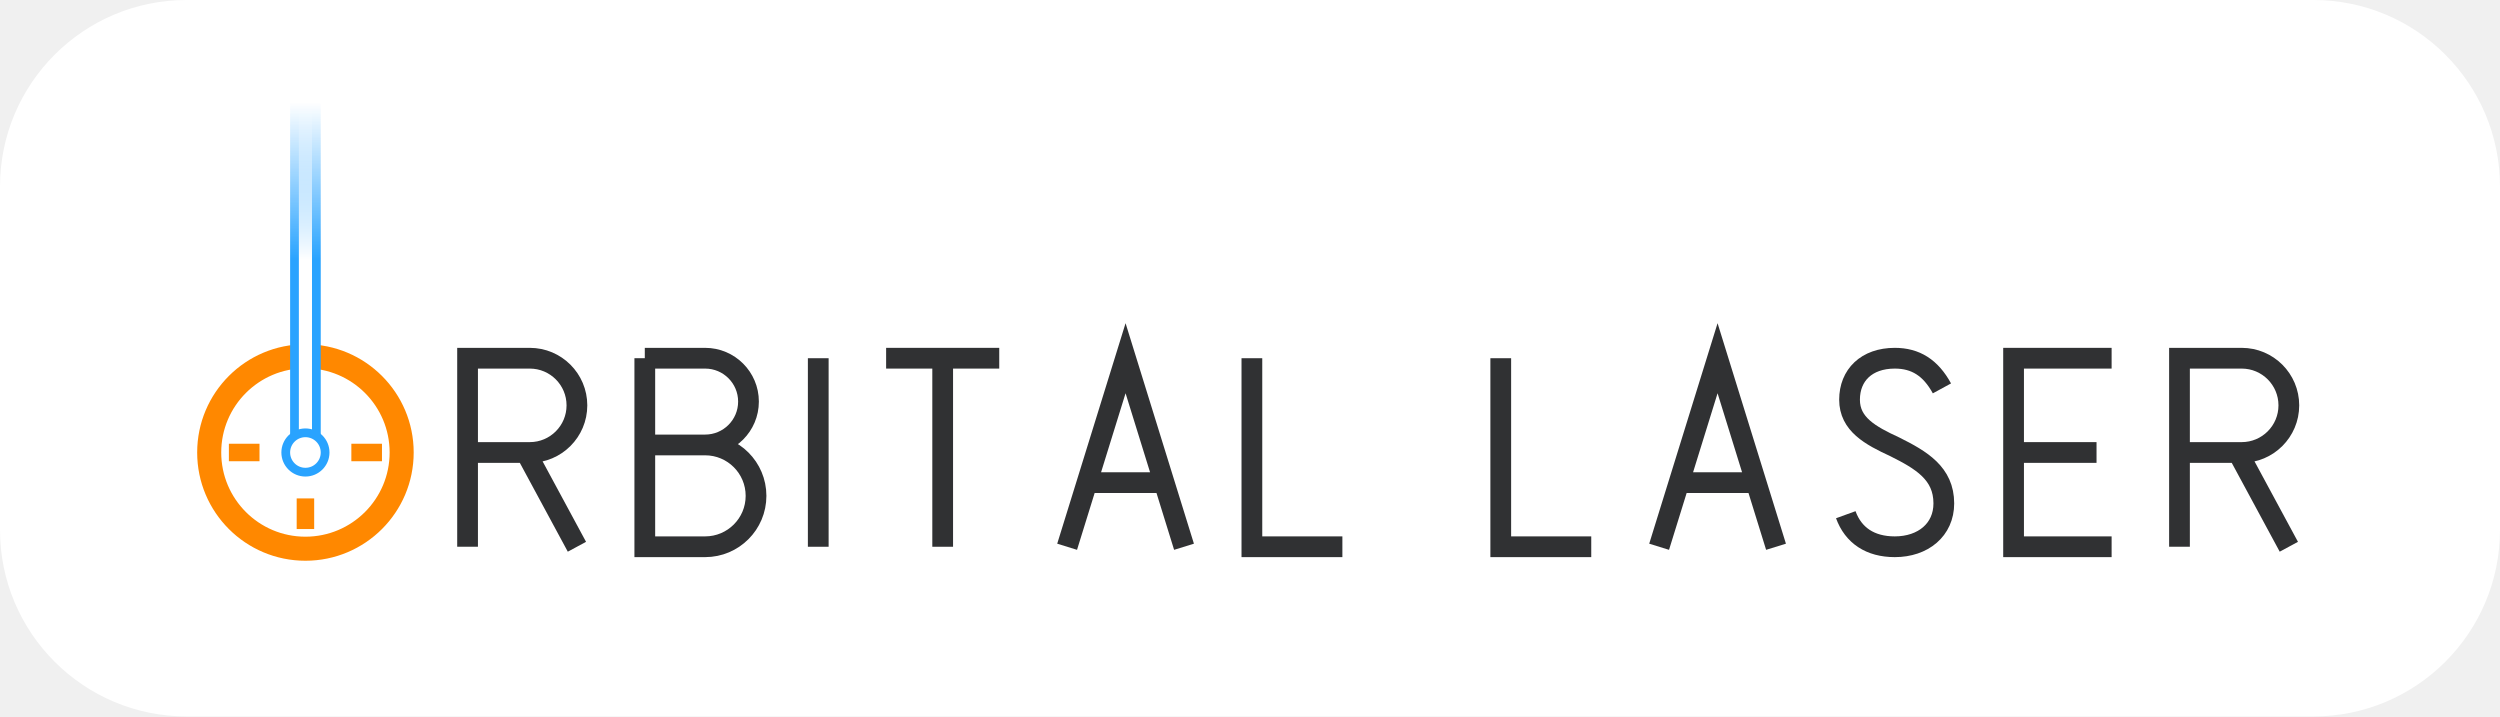
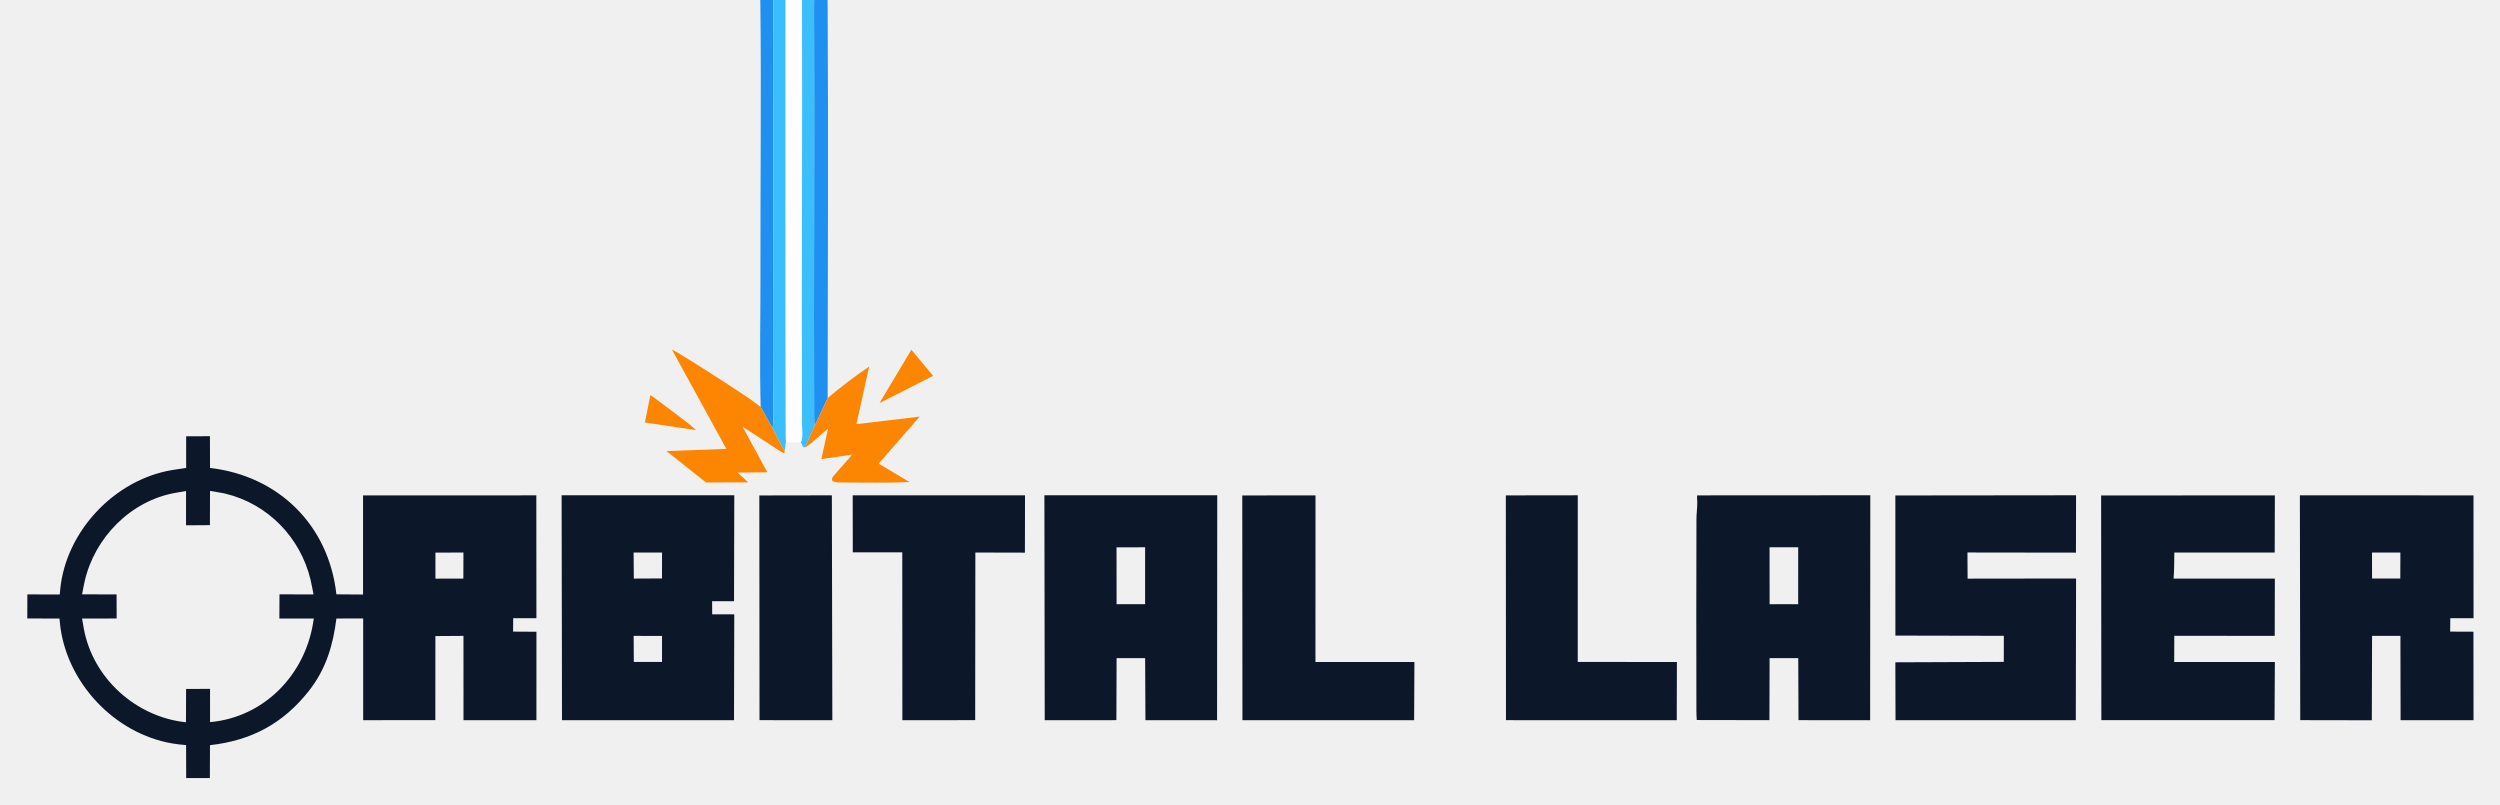
- <svg xmlns="http://www.w3.org/2000/svg" viewBox="0 0 1326 380" width="1326" height="380">
-   <rect width="1326" height="380" rx="99" fill="#FFFFFF" />
-   <g transform="translate(112 190)">
-     <g fill="none" stroke="#303133" stroke-width="11" stroke-linejoin="miter" stroke-linecap="butt">
-       <path transform="translate(136 0)" d="M0 100V0H33A25 25 0 0 1 33 50H0M31 50L58 100" />
-       <path transform="translate(230 0)" d="M0 0V100H32A27 27 0 0 0 32 46H0M32 46A23 23 0 0 0 32 0H0" />
-       <path transform="translate(322 0)" d="M0 0V100" />
-       <path transform="translate(358 0)" d="M0 0H60M30 0V100" />
-       <path transform="translate(454 0)" d="M0 100L31 0L62 100M12 66H50" />
-       <path transform="translate(552 0)" d="M0 0V100H48" />
-       <path transform="translate(684 0)" d="M0 0V100H48" />
-       <path transform="translate(768 0)" d="M0 100L31 0L62 100M12 66H50" />
-       <path transform="translate(866 0)" d="M52 16C46 5 38 0 27 0C12 0 3 9 3 22C3 35 14 41 27 47C41 54 53 61 53 77C53 91 42 100 27 100C14 100 5 94 1 83" />
-       <path transform="translate(956 0)" d="M52 0H0V100H52M0 50H44" />
-       <path transform="translate(1044 0)" d="M0 100V0H33A25 25 0 0 1 33 50H0M31 50L58 100" />
-     </g>
-     <g transform="translate(0 0) translate(50 50) scale(1.16) translate(-50 -50)">
-       <defs>
-         <linearGradient id="fade" x1="0" y1="0" x2="0" y2="1">
-           <stop offset="0" stop-color="#29A3FF" stop-opacity="0" />
-           <stop offset="0.45" stop-color="#29A3FF" stop-opacity="1" />
-         </linearGradient>
-         <linearGradient id="fadew" x1="0" y1="0" x2="0" y2="1">
-           <stop offset="0" stop-color="#FFFFFF" stop-opacity="0" />
-           <stop offset="0.45" stop-color="#FFFFFF" stop-opacity="1" />
-         </linearGradient>
-       </defs>
-       <circle cx="50" cy="50" r="44" fill="none" stroke="#FF8800" stroke-width="11" />
-       <path d="M15 50H29M71 50H85M50 71V85" fill="none" stroke="#FF8800" stroke-width="8" />
-       <rect x="43" y="-110" width="14" height="160" fill="url(#fade)" />
-       <rect x="47" y="-110" width="6" height="160" fill="url(#fadew)" />
-       <circle cx="50" cy="50" r="9" fill="#FFFFFF" stroke="#29A3FF" stroke-width="4" />
-     </g>
-   </g>
+ <svg xmlns="http://www.w3.org/2000/svg" width="1470" height="473" viewBox="0 0 1470 473">
+   <path fill="#0C1729" d="M109.45 256.548L123.446 256.487L123.495 275.156C163.785 279.827 193.268 308.707 197.806 349.467L213.466 349.582L213.484 291.296L315.362 291.274L315.411 363.494L301.754 363.509L301.689 371.389L315.428 371.471L315.412 423.479L272.54 423.463L272.517 373.894L256.009 374.008L255.972 423.431L213.553 423.467L213.547 363.647L197.807 363.688C195.855 379.28 191.767 393.363 181.617 406.251C166.427 425.537 147.707 435.442 123.471 438.158L123.403 457.491L109.476 457.485L109.42 438.117C109.415 438.116 104.8 437.65 104.795 437.649C70.037 433.504 40.501 403.837 35.581 369.341C35.314 367.466 35.182 365.575 34.975 363.693L16.047 363.664L16.09 349.506L35.13 349.563C35.235 348.481 35.323 347.398 35.432 346.316C38.849 312.393 67.237 282.219 100.842 276.456C103.708 275.964 106.59 275.577 109.463 275.135L109.45 256.548ZM123.43 308.785L109.378 308.876L109.393 288.703C107.26 289.063 105.131 289.445 103.002 289.824C76.716 294.504 55.513 316.274 49.731 342.027C49.177 344.495 48.727 346.985 48.276 349.474L68.555 349.504L68.584 363.668L48.257 363.711C48.546 365.592 48.893 367.462 49.228 369.335C54.51 398.873 80.013 421.623 109.346 424.696L109.42 405.096L123.497 405.057L123.508 424.618C155.182 421.75 179.178 397.037 184.132 366.132C184.262 365.326 184.393 364.521 184.53 363.716L164.27 363.709L164.34 349.46L184.353 349.527C183.774 346.648 183.29 343.748 182.605 340.892C176.643 316.002 157.434 296.2 132.381 290.237C132.376 290.236 131.355 290.011 131.35 290.01C128.736 289.519 126.103 289.138 123.49 288.645L123.43 308.785ZM256.027 324.949L256.032 340.243L272.459 340.197L272.505 324.878L256.027 324.949Z" />
+   <path fill="#0C1729" d="M330.23 291.222L431.759 291.219L431.613 353.488L418.729 353.51L418.767 361.227L431.746 361.23L431.602 423.471L330.458 423.488L330.23 291.222ZM372.682 389.231L389.267 389.208L389.281 373.938L372.59 373.899L372.682 389.231ZM372.688 340.207L389.256 340.119L389.281 324.899L372.555 324.881L372.688 340.207Z" />
+   <path fill="#0C1729" d="M997.941 291.28L1099.74 291.218L1099.64 423.498L1057.52 423.451L1057.37 386.98L1040.52 386.989L1040.42 423.454L997.698 423.375C997.592 421.606 997.489 419.864 997.486 418.092C997.403 380.532 997.419 342.964 997.513 305.404C997.522 301.909 998.04 298.469 997.993 294.994C997.976 293.75 997.746 292.509 997.941 291.28ZM1040.53 355.276L1057.33 355.255L1057.34 321.796L1040.5 321.805L1040.53 355.276Z" />
+   <path fill="#0C1729" d="M614.107 291.223L715.746 291.213L715.637 423.497L673.518 423.463L673.346 386.977L656.555 386.983L656.437 423.457L614.301 423.485L614.107 291.223ZM656.552 355.26L673.313 355.25L673.325 321.809L656.521 321.827L656.552 355.26Z" />
+   <path fill="#0C1729" d="M1352.33 291.264L1454.41 291.28L1454.44 363.492L1440.78 363.519L1440.69 371.387L1454.38 371.443L1454.43 423.477L1411.55 423.458L1411.45 373.884L1394.77 373.896L1394.63 423.522L1352.54 423.447L1352.33 291.264ZM1394.77 340.16L1411.38 340.159L1411.43 324.886L1394.74 324.907L1394.77 340.16Z" />
+   <path fill="#0C1729" d="M1114.47 291.337L1220.73 291.223L1220.65 324.95L1156.86 324.863L1156.95 340.24L1220.73 340.159L1220.57 423.48L1114.57 423.468L1114.47 389.437L1178.22 389.187L1178.26 373.859L1114.5 373.725L1114.47 291.337Z" />
+   <path fill="#0C1729" d="M1235.46 291.347L1337.62 291.278L1337.52 324.872L1278.49 324.87C1278.45 331.142 1278.48 334.783 1278.06 340.222L1337.61 340.237L1337.53 373.893L1278.49 373.846L1278.43 389.252L1337.62 389.274L1337.43 423.454L1235.6 423.432L1235.46 291.347Z" />
+   <path fill="#0C1729" d="M730.46 291.331L773.516 291.283L773.485 389.264L831.675 389.247L831.512 423.465L730.554 423.466L730.46 291.331Z" />
+   <path fill="#0C1729" d="M501.386 291.259L602.714 291.245L602.646 324.952L573.511 324.883L573.41 423.453L530.594 423.476L530.535 324.779L501.44 324.789L501.386 291.259Z" />
+   <path fill="#0C1729" d="M885.427 291.293L927.728 291.233L927.716 389.228L986.013 389.244L985.931 423.493L885.517 423.457L885.427 291.293Z" />
+   <path fill="#0C1729" d="M446.489 291.328L489.132 291.252L489.417 423.484L446.6 423.451L446.489 291.328Z" />
+   <path fill="#FC8501" d="M535.885 205.651L548.659 220.995L517.161 236.987L535.885 205.651Z" />
+   <path fill="#FC8501" d="M382.423 232.324C383.636 233.162 384.88 233.975 386.053 234.87C392.373 239.694 398.843 244.373 405.109 249.252C406.565 250.385 407.889 251.675 409.261 252.909L379.196 248.403L382.423 232.324Z" />
+   <path fill="#FEFEFE" d="M447.034 0C449.626 0 452.218 0 454.809 0C457.153 0 459.497 0 461.842 0C465.087 0 468.333 0 471.578 0C473.95 0 476.322 0 478.693 0C481.337 0 483.981 0 486.625 0C486.625 0.002 486.68 3.946 486.68 3.948C487.047 80.637 486.791 157.328 486.676 234.018C484.128 239.56 481.585 245.105 478.918 250.591C477.108 254.79 475.039 258.877 473.4 263.147C472.973 262.963 472.247 262.85 471.973 262.451C471.519 261.791 471.64 261.17 470.926 260.137C467.986 260.092 465.046 260.041 462.105 260.09C461.904 261.764 461.659 263.432 461.399 265.098C458.69 260.923 456.576 256.398 454.295 251.974C451.879 247.796 449.762 243.452 447.261 239.324C446.579 213.389 447.187 187.438 447.135 161.495C447.027 108.392 447.69 55.248 447.081 2.153C447.081 2.152 447.034 0.002 447.034 0Z" />
+   <path fill="#1F90F0" d="M478.693 0C481.337 0 483.981 0 486.625 0C486.625 0.002 486.68 3.946 486.68 3.948C487.047 80.637 486.791 157.328 486.676 234.018C484.128 239.56 481.585 245.105 478.918 250.591C478.834 248.645 478.7 246.701 478.695 244.754C478.486 164.724 478.917 84.695 478.659 4.665C478.659 4.664 478.693 0.002 478.693 0Z" />
+   <path fill="#1F90F0" d="M447.034 0C449.626 0 452.218 0 454.809 0C454.809 0.002 454.741 3.946 454.741 3.948C454.382 33.353 454.726 62.821 454.765 92.231C454.832 142.948 455.043 193.681 454.809 244.396C454.798 246.929 454.514 249.451 454.295 251.974C451.879 247.796 449.762 243.452 447.261 239.324C446.579 213.389 447.187 187.438 447.135 161.495C447.027 108.392 447.69 55.248 447.081 2.153C447.081 2.152 447.034 0.002 447.034 0Z" />
+   <path fill="#3BBEFC" d="M454.809 0C457.153 0 459.497 0 461.842 0C461.852 85.174 461.711 170.347 461.958 255.521C461.962 257.045 462.026 258.568 462.105 260.09C461.904 261.764 461.659 263.432 461.399 265.098C458.69 260.923 456.576 256.398 454.295 251.974C454.514 249.451 454.798 246.929 454.809 244.396C455.043 193.681 454.832 142.948 454.765 92.231C454.726 62.821 454.382 33.353 454.741 3.948C454.741 3.946 454.809 0.002 454.809 0Z" />
+   <path fill="#3BBEFC" d="M471.578 0C473.95 0 476.322 0 478.693 0C478.693 0.002 478.659 4.664 478.659 4.665C478.917 84.695 478.486 164.724 478.695 244.754C478.7 246.701 478.834 248.645 478.918 250.591C477.108 254.79 475.039 258.877 473.4 263.147C472.973 262.963 472.247 262.85 471.973 262.451C471.519 261.791 471.64 261.17 470.926 260.137C472.366 257.291 471.626 252.846 471.597 249.779C471.597 249.774 471.576 246.195 471.576 246.19C471.23 164.13 471.868 82.061 471.578 0Z" />
+   <path fill="#FC8501" d="M395.09 205.549C396.471 206.255 397.836 206.965 399.161 207.772C412.84 216.098 426.355 224.909 439.705 233.752C442.315 235.481 444.8 237.387 447.261 239.324C449.762 243.452 451.879 247.796 454.295 251.974C456.576 256.398 458.69 260.923 461.399 265.098C461.355 265.38 461.318 266.029 461.158 266.301C460.867 266.797 457.79 264.707 457.654 264.618C450.647 260.069 443.734 255.374 436.638 250.965L451.214 277.701L433.527 277.892C435.817 279.61 437.849 281.637 439.9 283.634L415.139 283.697L391.916 265.241L427.104 263.947L395.09 205.549Z" />
+   <path fill="#FC8501" d="M511.081 215.518L503.554 249.401L540.761 244.966L516.642 272.608L534.848 283.476C521.303 284.028 507.738 283.705 494.181 283.693C490.447 283.69 487.415 282.973 490.308 279.625C493.883 275.487 497.576 271.457 501.139 267.309L482.952 269.931L486.936 251.938C482.399 255.657 478.309 259.935 473.4 263.147C475.039 258.877 477.108 254.79 478.918 250.591C481.585 245.105 484.128 239.56 486.676 234.018C494.517 227.476 502.624 221.241 511.081 215.518Z" />
</svg>
